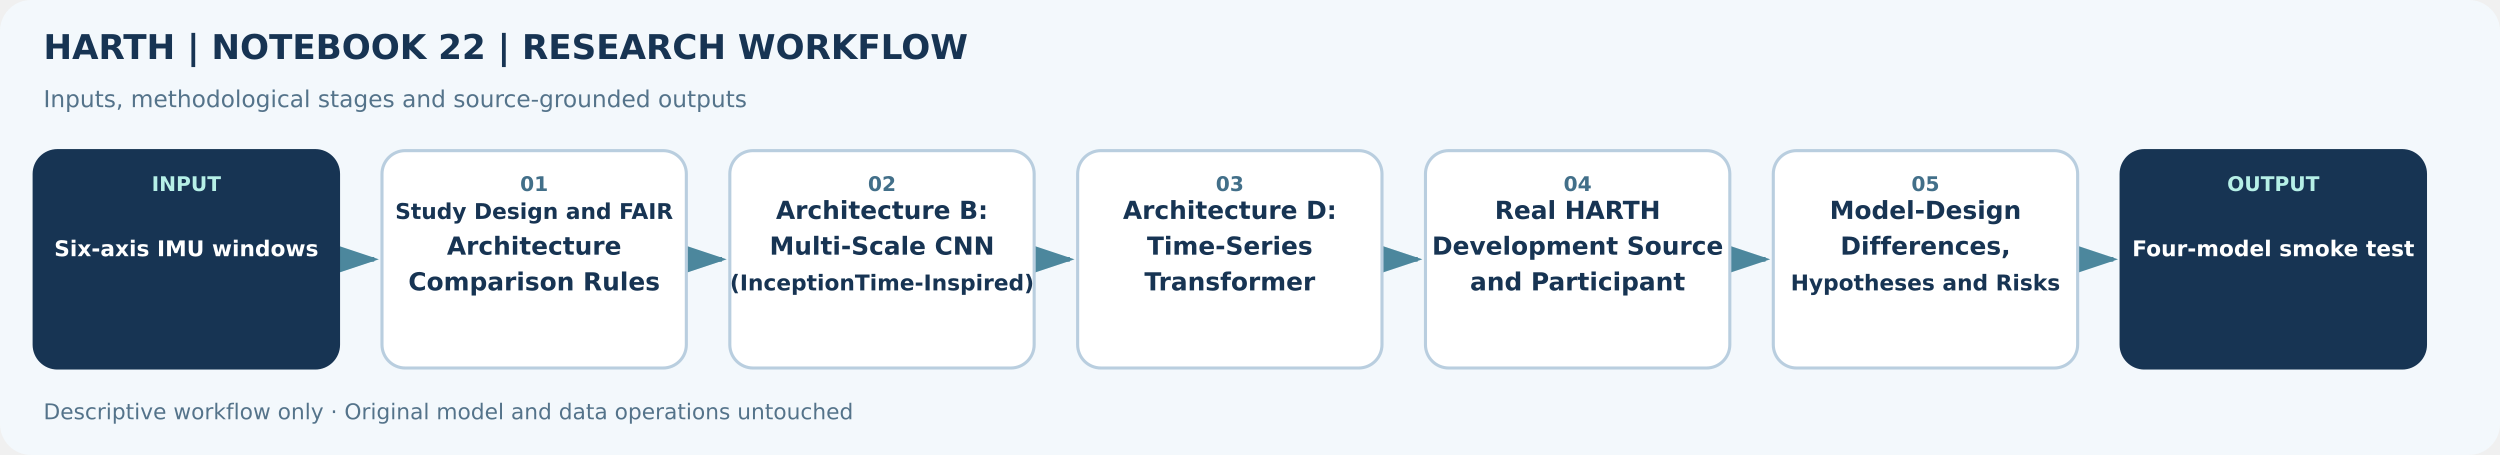
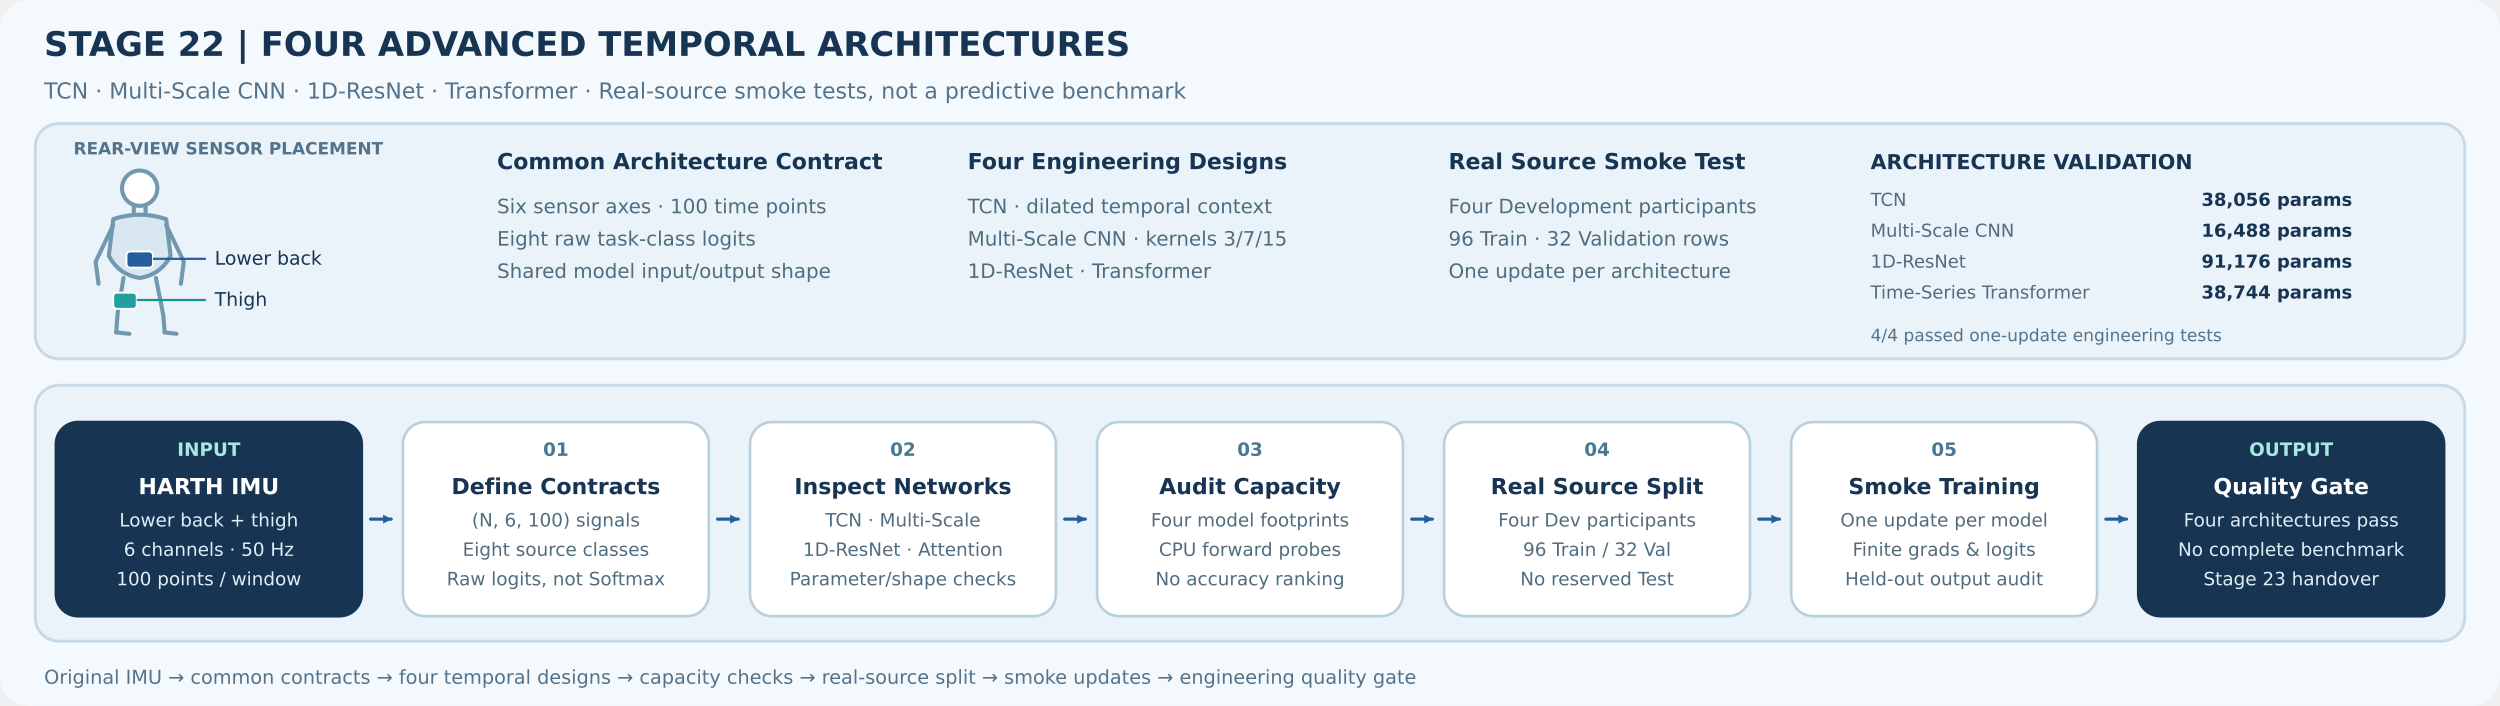
- <svg xmlns="http://www.w3.org/2000/svg" width="1610" height="293" viewBox="0 0 1610 293" role="img" aria-labelledby="title desc">
+ <svg xmlns="http://www.w3.org/2000/svg" width="1700" height="480" viewBox="0 0 1700 480" role="img" aria-labelledby="title desc">
  <defs>
-     <marker id="arrow" markerWidth="10" markerHeight="10" refX="8" refY="3" orient="auto">
-       <path d="M0 0 L0 6 L9 3 Z" fill="#4C879D" />
+     <marker id="small-arrow" markerUnits="userSpaceOnUse" markerWidth="6" markerHeight="6" refX="5.5" refY="3" orient="auto">
+       <path d="M0 0 L6 3 L0 6 Z" fill="#245E9D" />
    </marker>
  </defs>
-   <rect width="1610" height="293" rx="20" fill="#F3F8FC" />
-   <text x="28" y="38" font-family="DejaVu Sans, Arial, sans-serif" font-size="22" font-weight="700" fill="#173453">HARTH  |  NOTEBOOK 22  |  RESEARCH WORKFLOW</text>
-   <text x="28" y="69" font-family="DejaVu Sans, Arial, sans-serif" font-size="15" fill="#54738A">Inputs, methodological stages and source-grounded outputs</text>
+   <rect width="1700" height="480" rx="20" fill="#F4F9FD" />
  <g font-family="DejaVu Sans, Arial, sans-serif">
-     <path d="M224 167 H241" stroke="#4C879D" stroke-width="3" marker-end="url(#arrow)" />
-     <path d="M448 167 H465" stroke="#4C879D" stroke-width="3" marker-end="url(#arrow)" />
-     <path d="M672 167 H689" stroke="#4C879D" stroke-width="3" marker-end="url(#arrow)" />
-     <path d="M896 167 H913" stroke="#4C879D" stroke-width="3" marker-end="url(#arrow)" />
-     <path d="M1120 167 H1137" stroke="#4C879D" stroke-width="3" marker-end="url(#arrow)" />
-     <path d="M1344 167 H1361" stroke="#4C879D" stroke-width="3" marker-end="url(#arrow)" />
-     <g>
-       <rect x="22" y="97" width="196" height="140" rx="15" fill="#173453" stroke="#173453" stroke-width="2" />
-       <text x="120" y="123" text-anchor="middle" font-size="13" font-weight="700" fill="#B6F0E7">INPUT</text>
-       <text x="120" y="165" text-anchor="middle" font-size="14" font-weight="600" fill="#FFFFFF">Six-axis IMU windows</text>
+     <text x="30" y="38" font-size="23" font-weight="700" fill="#173453">STAGE 22 | FOUR ADVANCED TEMPORAL ARCHITECTURES</text>
+     <text x="30" y="67" font-size="15" fill="#54738A">TCN · Multi-Scale CNN · 1D-ResNet · Transformer · Real-source smoke tests, not a predictive benchmark</text>
+     <rect x="24" y="84" width="1652" height="160" rx="16" fill="#EAF3FA" stroke="#C7D9E6" stroke-width="2" />
+     <rect x="24" y="262" width="1652" height="174" rx="16" fill="#EAF3FA" stroke="#C7D9E6" stroke-width="2" />
+     <g aria-label="Rear-view two-sensor placement, completely within context panel">
+       <text x="50" y="105" font-size="11.5" font-weight="700" fill="#53738A">REAR-VIEW SENSOR PLACEMENT</text>
+       <g stroke="#7298B0" stroke-width="2.8" stroke-linecap="round" stroke-linejoin="round">
+         <circle cx="95" cy="128" r="12" fill="#FFFFFF" />
+         <path d="M91 140 L91 147 M99 140 L99 147" fill="none" />
+         <path d="M77 149 Q95 143 113 149 L116 174 Q109 187 95 189 Q81 187 74 174 Z" fill="#D9E7F1" />
+         <path d="M77 153 L65 178 L67 193 M113 153 L125 178 L123 193" fill="none" />
+         <path d="M84 189 L80 213 L79 226 M106 189 L111 214 L112 226" fill="none" />
+         <path d="M79 226 L88 227 M112 226 L120 227" fill="none" />
+       </g>
+       <rect x="86" y="171" width="18" height="11" rx="2.5" fill="#245E9D" stroke="#FFFFFF" stroke-width="1.3" />
+       <rect x="77" y="199" width="16" height="11" rx="2.5" fill="#22A0A0" stroke="#FFFFFF" stroke-width="1.3" />
+       <path d="M104 176 H140" stroke="#245E9D" stroke-width="1.5" />
+       <text x="146" y="180" font-size="12.8" fill="#173453">Lower back</text>
+       <path d="M93 204 H140" stroke="#15938F" stroke-width="1.5" />
+       <text x="146" y="208" font-size="12.8" fill="#173453">Thigh</text>
    </g>
    <g>
-       <rect x="246" y="97" width="196" height="140" rx="15" fill="#FFFFFF" stroke="#B9CEDF" stroke-width="2" />
-       <text x="344" y="123" text-anchor="middle" font-size="13" font-weight="700" fill="#426F89">01</text>
-       <text x="344" y="141" text-anchor="middle" font-size="14" font-weight="600" fill="#173453">Study Design and FAIR</text>
-       <text x="344" y="164" text-anchor="middle" font-size="16" font-weight="600" fill="#173453">Architecture</text>
-       <text x="344" y="187" text-anchor="middle" font-size="16" font-weight="600" fill="#173453">Comparison Rules</text>
+       <text x="338" y="115" font-size="15" font-weight="700" fill="#173453">Common Architecture Contract</text>
+       <text x="338" y="145" font-size="13.5" fill="#506C7E">Six sensor axes · 100 time points</text>
+       <text x="338" y="167" font-size="13.5" fill="#506C7E">Eight raw task-class logits</text>
+       <text x="338" y="189" font-size="13.5" fill="#506C7E">Shared model input/output shape</text>
    </g>
    <g>
-       <rect x="470" y="97" width="196" height="140" rx="15" fill="#FFFFFF" stroke="#B9CEDF" stroke-width="2" />
-       <text x="568" y="123" text-anchor="middle" font-size="13" font-weight="700" fill="#426F89">02</text>
-       <text x="568" y="141" text-anchor="middle" font-size="16" font-weight="600" fill="#173453">Architecture B:</text>
-       <text x="568" y="164" text-anchor="middle" font-size="16" font-weight="600" fill="#173453">Multi-Scale CNN</text>
-       <text x="568" y="187" text-anchor="middle" font-size="14" font-weight="600" fill="#173453">(InceptionTime-Inspired)</text>
+       <text x="658" y="115" font-size="15" font-weight="700" fill="#173453">Four Engineering Designs</text>
+       <text x="658" y="145" font-size="13.5" fill="#506C7E">TCN · dilated temporal context</text>
+       <text x="658" y="167" font-size="13.5" fill="#506C7E">Multi-Scale CNN · kernels 3/7/15</text>
+       <text x="658" y="189" font-size="13.5" fill="#506C7E">1D-ResNet · Transformer</text>
    </g>
    <g>
-       <rect x="694" y="97" width="196" height="140" rx="15" fill="#FFFFFF" stroke="#B9CEDF" stroke-width="2" />
-       <text x="792" y="123" text-anchor="middle" font-size="13" font-weight="700" fill="#426F89">03</text>
-       <text x="792" y="141" text-anchor="middle" font-size="16" font-weight="600" fill="#173453">Architecture D:</text>
-       <text x="792" y="164" text-anchor="middle" font-size="16" font-weight="600" fill="#173453">Time-Series</text>
-       <text x="792" y="187" text-anchor="middle" font-size="16" font-weight="600" fill="#173453">Transformer</text>
+       <text x="985" y="115" font-size="15" font-weight="700" fill="#173453">Real Source Smoke Test</text>
+       <text x="985" y="145" font-size="13.5" fill="#506C7E">Four Development participants</text>
+       <text x="985" y="167" font-size="13.5" fill="#506C7E">96 Train · 32 Validation rows</text>
+       <text x="985" y="189" font-size="13.5" fill="#506C7E">One update per architecture</text>
    </g>
-     <g>
-       <rect x="918" y="97" width="196" height="140" rx="15" fill="#FFFFFF" stroke="#B9CEDF" stroke-width="2" />
-       <text x="1016" y="123" text-anchor="middle" font-size="13" font-weight="700" fill="#426F89">04</text>
-       <text x="1016" y="141" text-anchor="middle" font-size="16" font-weight="600" fill="#173453">Real HARTH</text>
-       <text x="1016" y="164" text-anchor="middle" font-size="16" font-weight="600" fill="#173453">Development Source</text>
-       <text x="1016" y="187" text-anchor="middle" font-size="16" font-weight="600" fill="#173453">and Participant</text>
+     <g aria-label="Verified model capacity and one-step smoke-test contract">
+       <text x="1272" y="115" font-size="14" font-weight="700" fill="#173453">ARCHITECTURE VALIDATION</text>
+       <text x="1272" y="140" font-size="12.2" fill="#506C7E">TCN</text>
+       <text x="1497" y="140" font-size="12.2" font-weight="700" fill="#173453">38,056 params</text>
+       <text x="1272" y="161" font-size="12.2" fill="#506C7E">Multi-Scale CNN</text>
+       <text x="1497" y="161" font-size="12.2" font-weight="700" fill="#173453">16,488 params</text>
+       <text x="1272" y="182" font-size="12.2" fill="#506C7E">1D-ResNet</text>
+       <text x="1497" y="182" font-size="12.2" font-weight="700" fill="#173453">91,176 params</text>
+       <text x="1272" y="203" font-size="12.2" fill="#506C7E">Time-Series Transformer</text>
+       <text x="1497" y="203" font-size="12.2" font-weight="700" fill="#173453">38,744 params</text>
+       <text x="1272" y="232" font-size="11.6" fill="#54738A">4/4 passed one-update engineering tests</text>
    </g>
-     <g>
-       <rect x="1142" y="97" width="196" height="140" rx="15" fill="#FFFFFF" stroke="#B9CEDF" stroke-width="2" />
-       <text x="1240" y="123" text-anchor="middle" font-size="13" font-weight="700" fill="#426F89">05</text>
-       <text x="1240" y="141" text-anchor="middle" font-size="16" font-weight="600" fill="#173453">Model-Design</text>
-       <text x="1240" y="164" text-anchor="middle" font-size="16" font-weight="600" fill="#173453">Differences,</text>
-       <text x="1240" y="187" text-anchor="middle" font-size="14" font-weight="600" fill="#173453">Hypotheses and Risks</text>
+     <g aria-label="Six identical short inter-block arrows">
+       <path d="M252 353 H266" fill="none" stroke="#245E9D" stroke-width="2.2" stroke-linecap="round" marker-end="url(#small-arrow)" />
+       <path d="M488 353 H502" fill="none" stroke="#245E9D" stroke-width="2.2" stroke-linecap="round" marker-end="url(#small-arrow)" />
+       <path d="M724 353 H738" fill="none" stroke="#245E9D" stroke-width="2.2" stroke-linecap="round" marker-end="url(#small-arrow)" />
+       <path d="M960 353 H974" fill="none" stroke="#245E9D" stroke-width="2.2" stroke-linecap="round" marker-end="url(#small-arrow)" />
+       <path d="M1196 353 H1210" fill="none" stroke="#245E9D" stroke-width="2.2" stroke-linecap="round" marker-end="url(#small-arrow)" />
+       <path d="M1432 353 H1446" fill="none" stroke="#245E9D" stroke-width="2.2" stroke-linecap="round" marker-end="url(#small-arrow)" />
    </g>
-     <g>
-       <rect x="1366" y="97" width="196" height="140" rx="15" fill="#173453" stroke="#173453" stroke-width="2" />
-       <text x="1464" y="123" text-anchor="middle" font-size="13" font-weight="700" fill="#B6F0E7">OUTPUT</text>
-       <text x="1464" y="165" text-anchor="middle" font-size="14" font-weight="600" fill="#FFFFFF">Four-model smoke test</text>
+     <g aria-label="Seven matched-protocol research workflow blocks">
+       <g class="process-block">
+         <rect x="38" y="287" width="208" height="132" rx="15" fill="#173453" stroke="#173453" stroke-width="1.8" />
+         <text x="142" y="310" text-anchor="middle" font-size="12.5" font-weight="700" fill="#A7E9DF">INPUT</text>
+         <text x="142" y="336" text-anchor="middle" font-size="15" font-weight="700" fill="#FFFFFF">HARTH IMU</text>
+         <text x="142" y="358" text-anchor="middle" font-size="12.5" fill="#DFEDF4">Lower back + thigh</text>
+         <text x="142" y="378" text-anchor="middle" font-size="12.5" fill="#DFEDF4">6 channels · 50 Hz</text>
+         <text x="142" y="398" text-anchor="middle" font-size="12.5" fill="#DFEDF4">100 points / window</text>
+       </g>
+       <g class="process-block">
+         <rect x="274" y="287" width="208" height="132" rx="15" fill="#FFFFFF" stroke="#B8CFDE" stroke-width="1.8" />
+         <text x="378" y="310" text-anchor="middle" font-size="12.5" font-weight="700" fill="#497992">01</text>
+         <text x="378" y="336" text-anchor="middle" font-size="15" font-weight="700" fill="#173453">Define Contracts</text>
+         <text x="378" y="358" text-anchor="middle" font-size="12.5" fill="#506C7E">(N, 6, 100) signals</text>
+         <text x="378" y="378" text-anchor="middle" font-size="12.5" fill="#506C7E">Eight source classes</text>
+         <text x="378" y="398" text-anchor="middle" font-size="12.5" fill="#506C7E">Raw logits, not Softmax</text>
+       </g>
+       <g class="process-block">
+         <rect x="510" y="287" width="208" height="132" rx="15" fill="#FFFFFF" stroke="#B8CFDE" stroke-width="1.8" />
+         <text x="614" y="310" text-anchor="middle" font-size="12.5" font-weight="700" fill="#497992">02</text>
+         <text x="614" y="336" text-anchor="middle" font-size="15" font-weight="700" fill="#173453">Inspect Networks</text>
+         <text x="614" y="358" text-anchor="middle" font-size="12.5" fill="#506C7E">TCN · Multi-Scale</text>
+         <text x="614" y="378" text-anchor="middle" font-size="12.5" fill="#506C7E">1D-ResNet · Attention</text>
+         <text x="614" y="398" text-anchor="middle" font-size="12.5" fill="#506C7E">Parameter/shape checks</text>
+       </g>
+       <g class="process-block">
+         <rect x="746" y="287" width="208" height="132" rx="15" fill="#FFFFFF" stroke="#B8CFDE" stroke-width="1.8" />
+         <text x="850" y="310" text-anchor="middle" font-size="12.5" font-weight="700" fill="#497992">03</text>
+         <text x="850" y="336" text-anchor="middle" font-size="15" font-weight="700" fill="#173453">Audit Capacity</text>
+         <text x="850" y="358" text-anchor="middle" font-size="12.5" fill="#506C7E">Four model footprints</text>
+         <text x="850" y="378" text-anchor="middle" font-size="12.5" fill="#506C7E">CPU forward probes</text>
+         <text x="850" y="398" text-anchor="middle" font-size="12.5" fill="#506C7E">No accuracy ranking</text>
+       </g>
+       <g class="process-block">
+         <rect x="982" y="287" width="208" height="132" rx="15" fill="#FFFFFF" stroke="#B8CFDE" stroke-width="1.8" />
+         <text x="1086" y="310" text-anchor="middle" font-size="12.5" font-weight="700" fill="#497992">04</text>
+         <text x="1086" y="336" text-anchor="middle" font-size="15" font-weight="700" fill="#173453">Real Source Split</text>
+         <text x="1086" y="358" text-anchor="middle" font-size="12.5" fill="#506C7E">Four Dev participants</text>
+         <text x="1086" y="378" text-anchor="middle" font-size="12.5" fill="#506C7E">96 Train / 32 Val</text>
+         <text x="1086" y="398" text-anchor="middle" font-size="12.5" fill="#506C7E">No reserved Test</text>
+       </g>
+       <g class="process-block">
+         <rect x="1218" y="287" width="208" height="132" rx="15" fill="#FFFFFF" stroke="#B8CFDE" stroke-width="1.8" />
+         <text x="1322" y="310" text-anchor="middle" font-size="12.5" font-weight="700" fill="#497992">05</text>
+         <text x="1322" y="336" text-anchor="middle" font-size="15" font-weight="700" fill="#173453">Smoke Training</text>
+         <text x="1322" y="358" text-anchor="middle" font-size="12.5" fill="#506C7E">One update per model</text>
+         <text x="1322" y="378" text-anchor="middle" font-size="12.5" fill="#506C7E">Finite grads &amp; logits</text>
+         <text x="1322" y="398" text-anchor="middle" font-size="12.5" fill="#506C7E">Held-out output audit</text>
+       </g>
+       <g class="process-block">
+         <rect x="1454" y="287" width="208" height="132" rx="15" fill="#173453" stroke="#173453" stroke-width="1.8" />
+         <text x="1558" y="310" text-anchor="middle" font-size="12.5" font-weight="700" fill="#A7E9DF">OUTPUT</text>
+         <text x="1558" y="336" text-anchor="middle" font-size="15" font-weight="700" fill="#FFFFFF">Quality Gate</text>
+         <text x="1558" y="358" text-anchor="middle" font-size="12.5" fill="#DFEDF4">Four architectures pass</text>
+         <text x="1558" y="378" text-anchor="middle" font-size="12.5" fill="#DFEDF4">No complete benchmark</text>
+         <text x="1558" y="398" text-anchor="middle" font-size="12.5" fill="#DFEDF4">Stage 23 handover</text>
+       </g>
    </g>
+     <text x="30" y="465" font-size="13.1" fill="#54738A">Original IMU → common contracts → four temporal designs → capacity checks → real-source split → smoke updates → engineering quality gate</text>
  </g>
-   <text x="28" y="270" font-family="DejaVu Sans, Arial, sans-serif" font-size="14" fill="#54738A">Descriptive workflow only · Original model and data operations untouched</text>
</svg>
